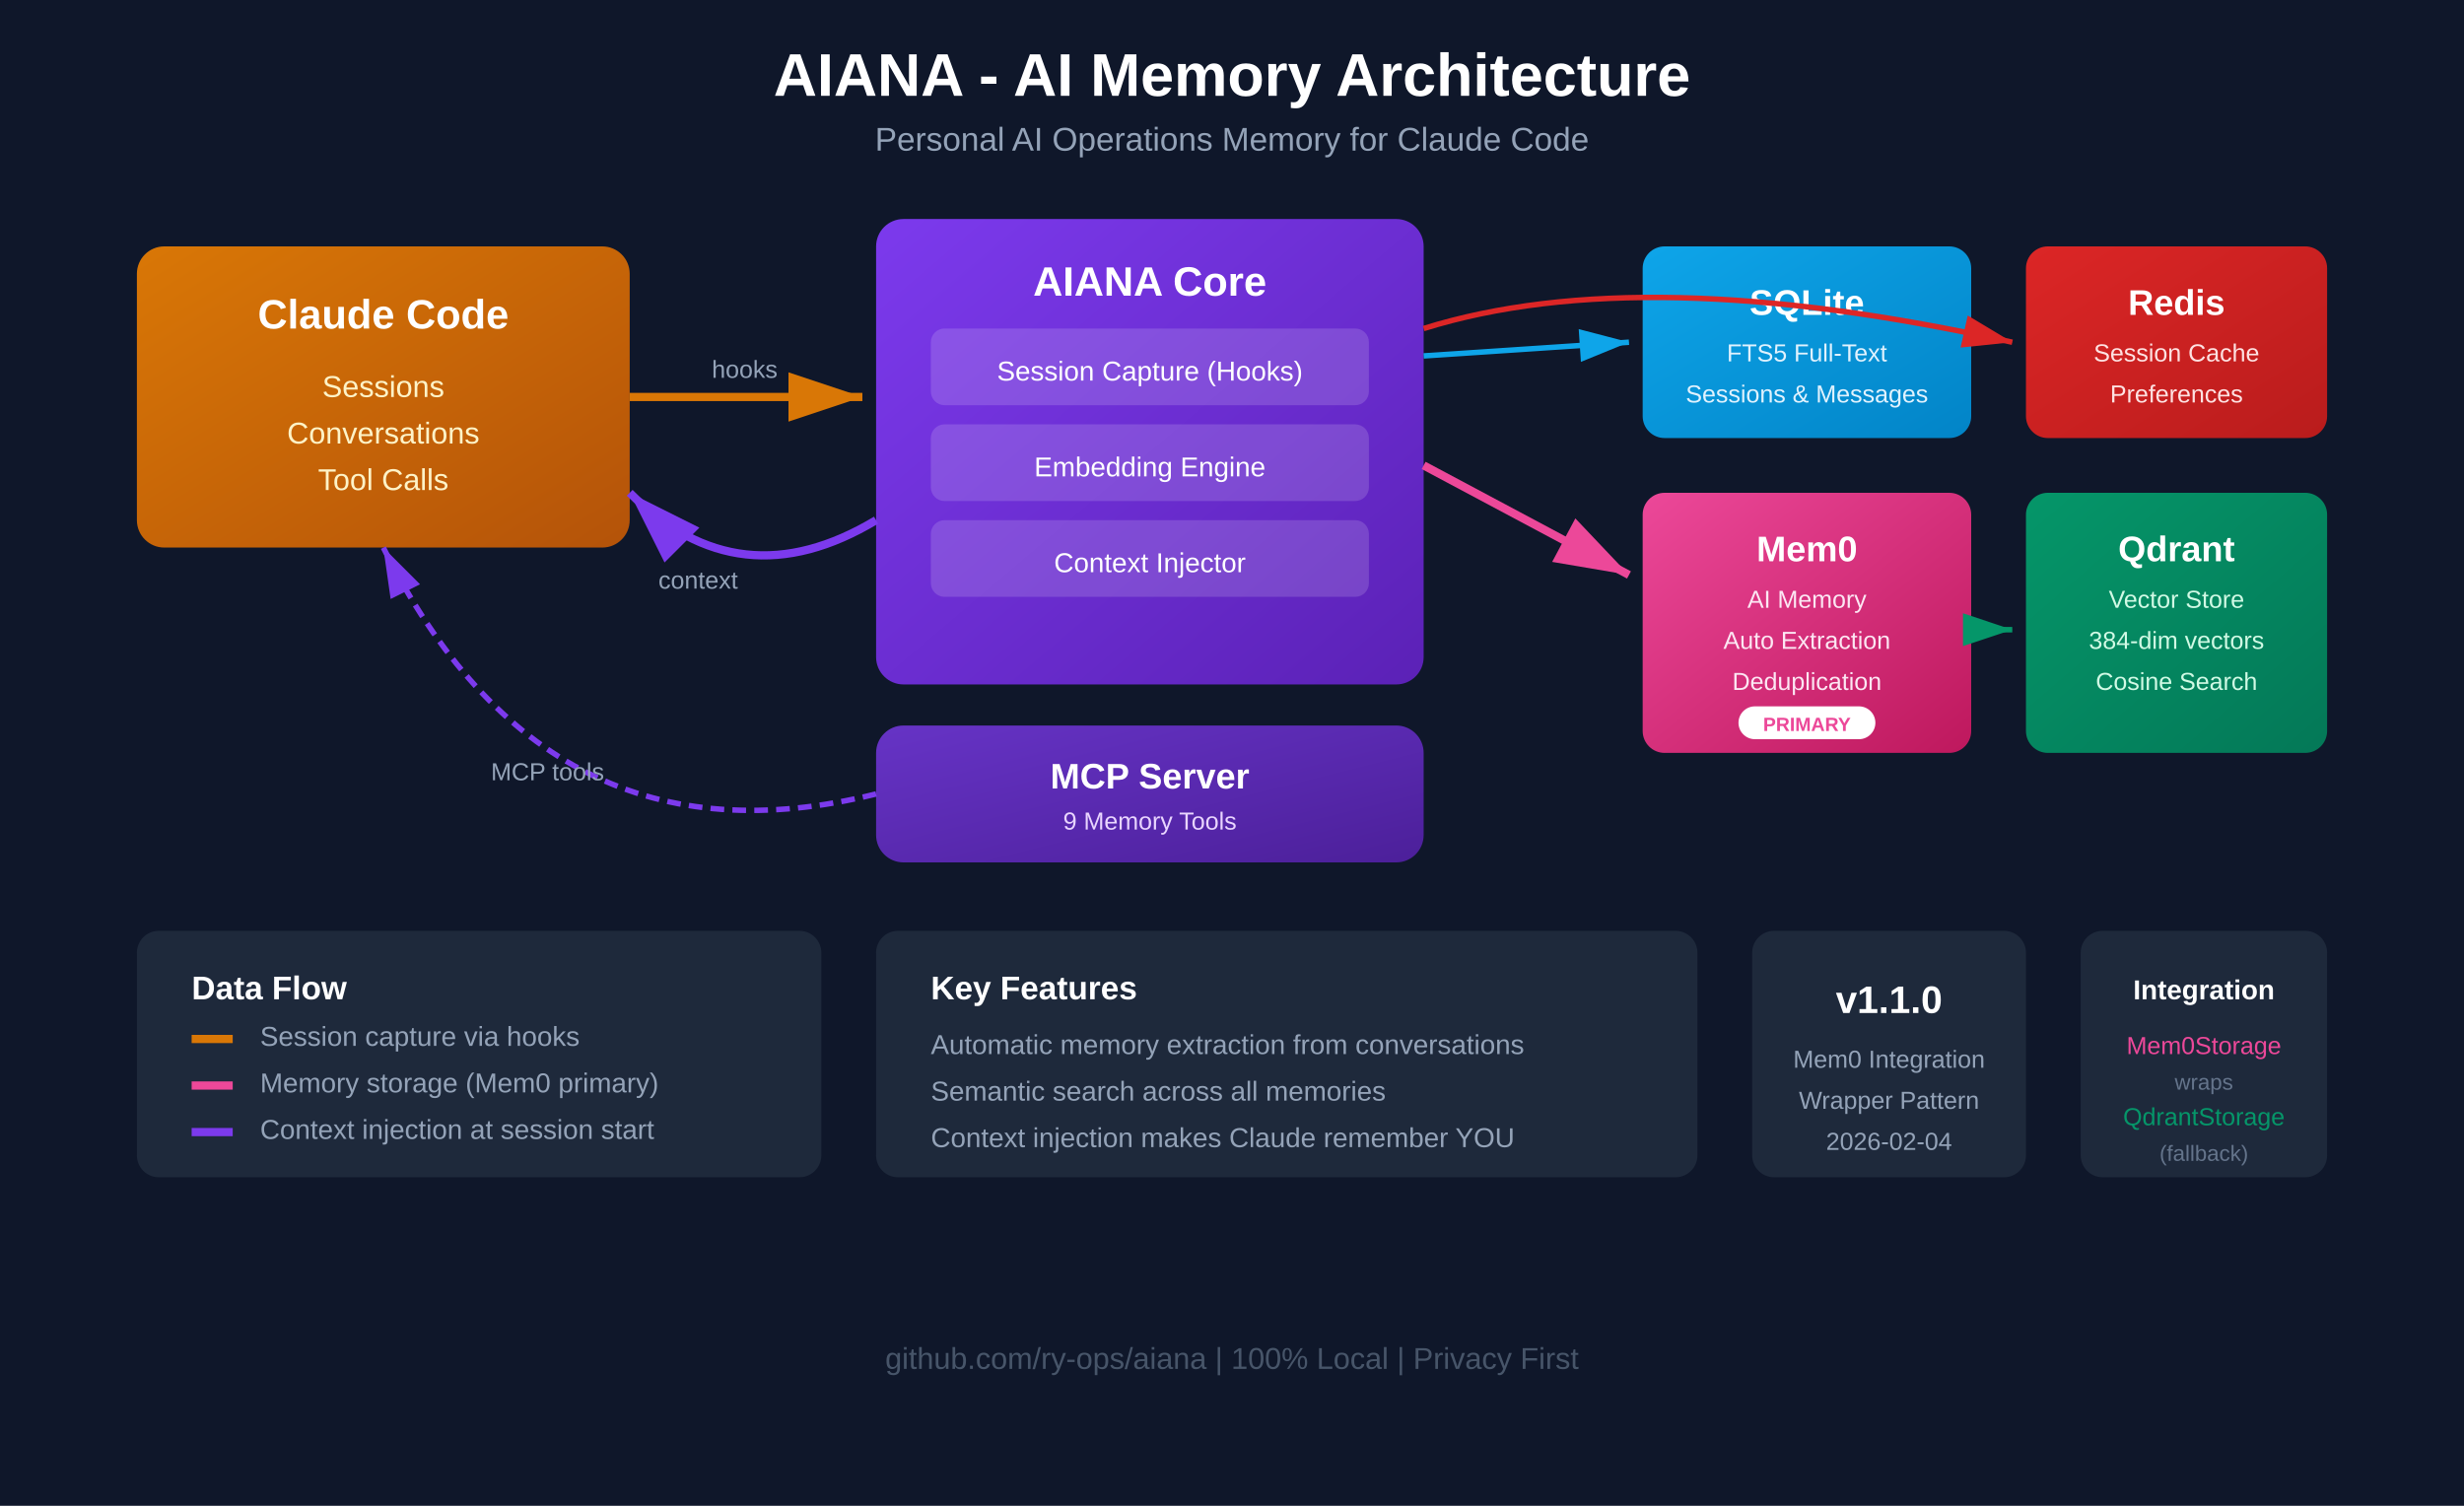
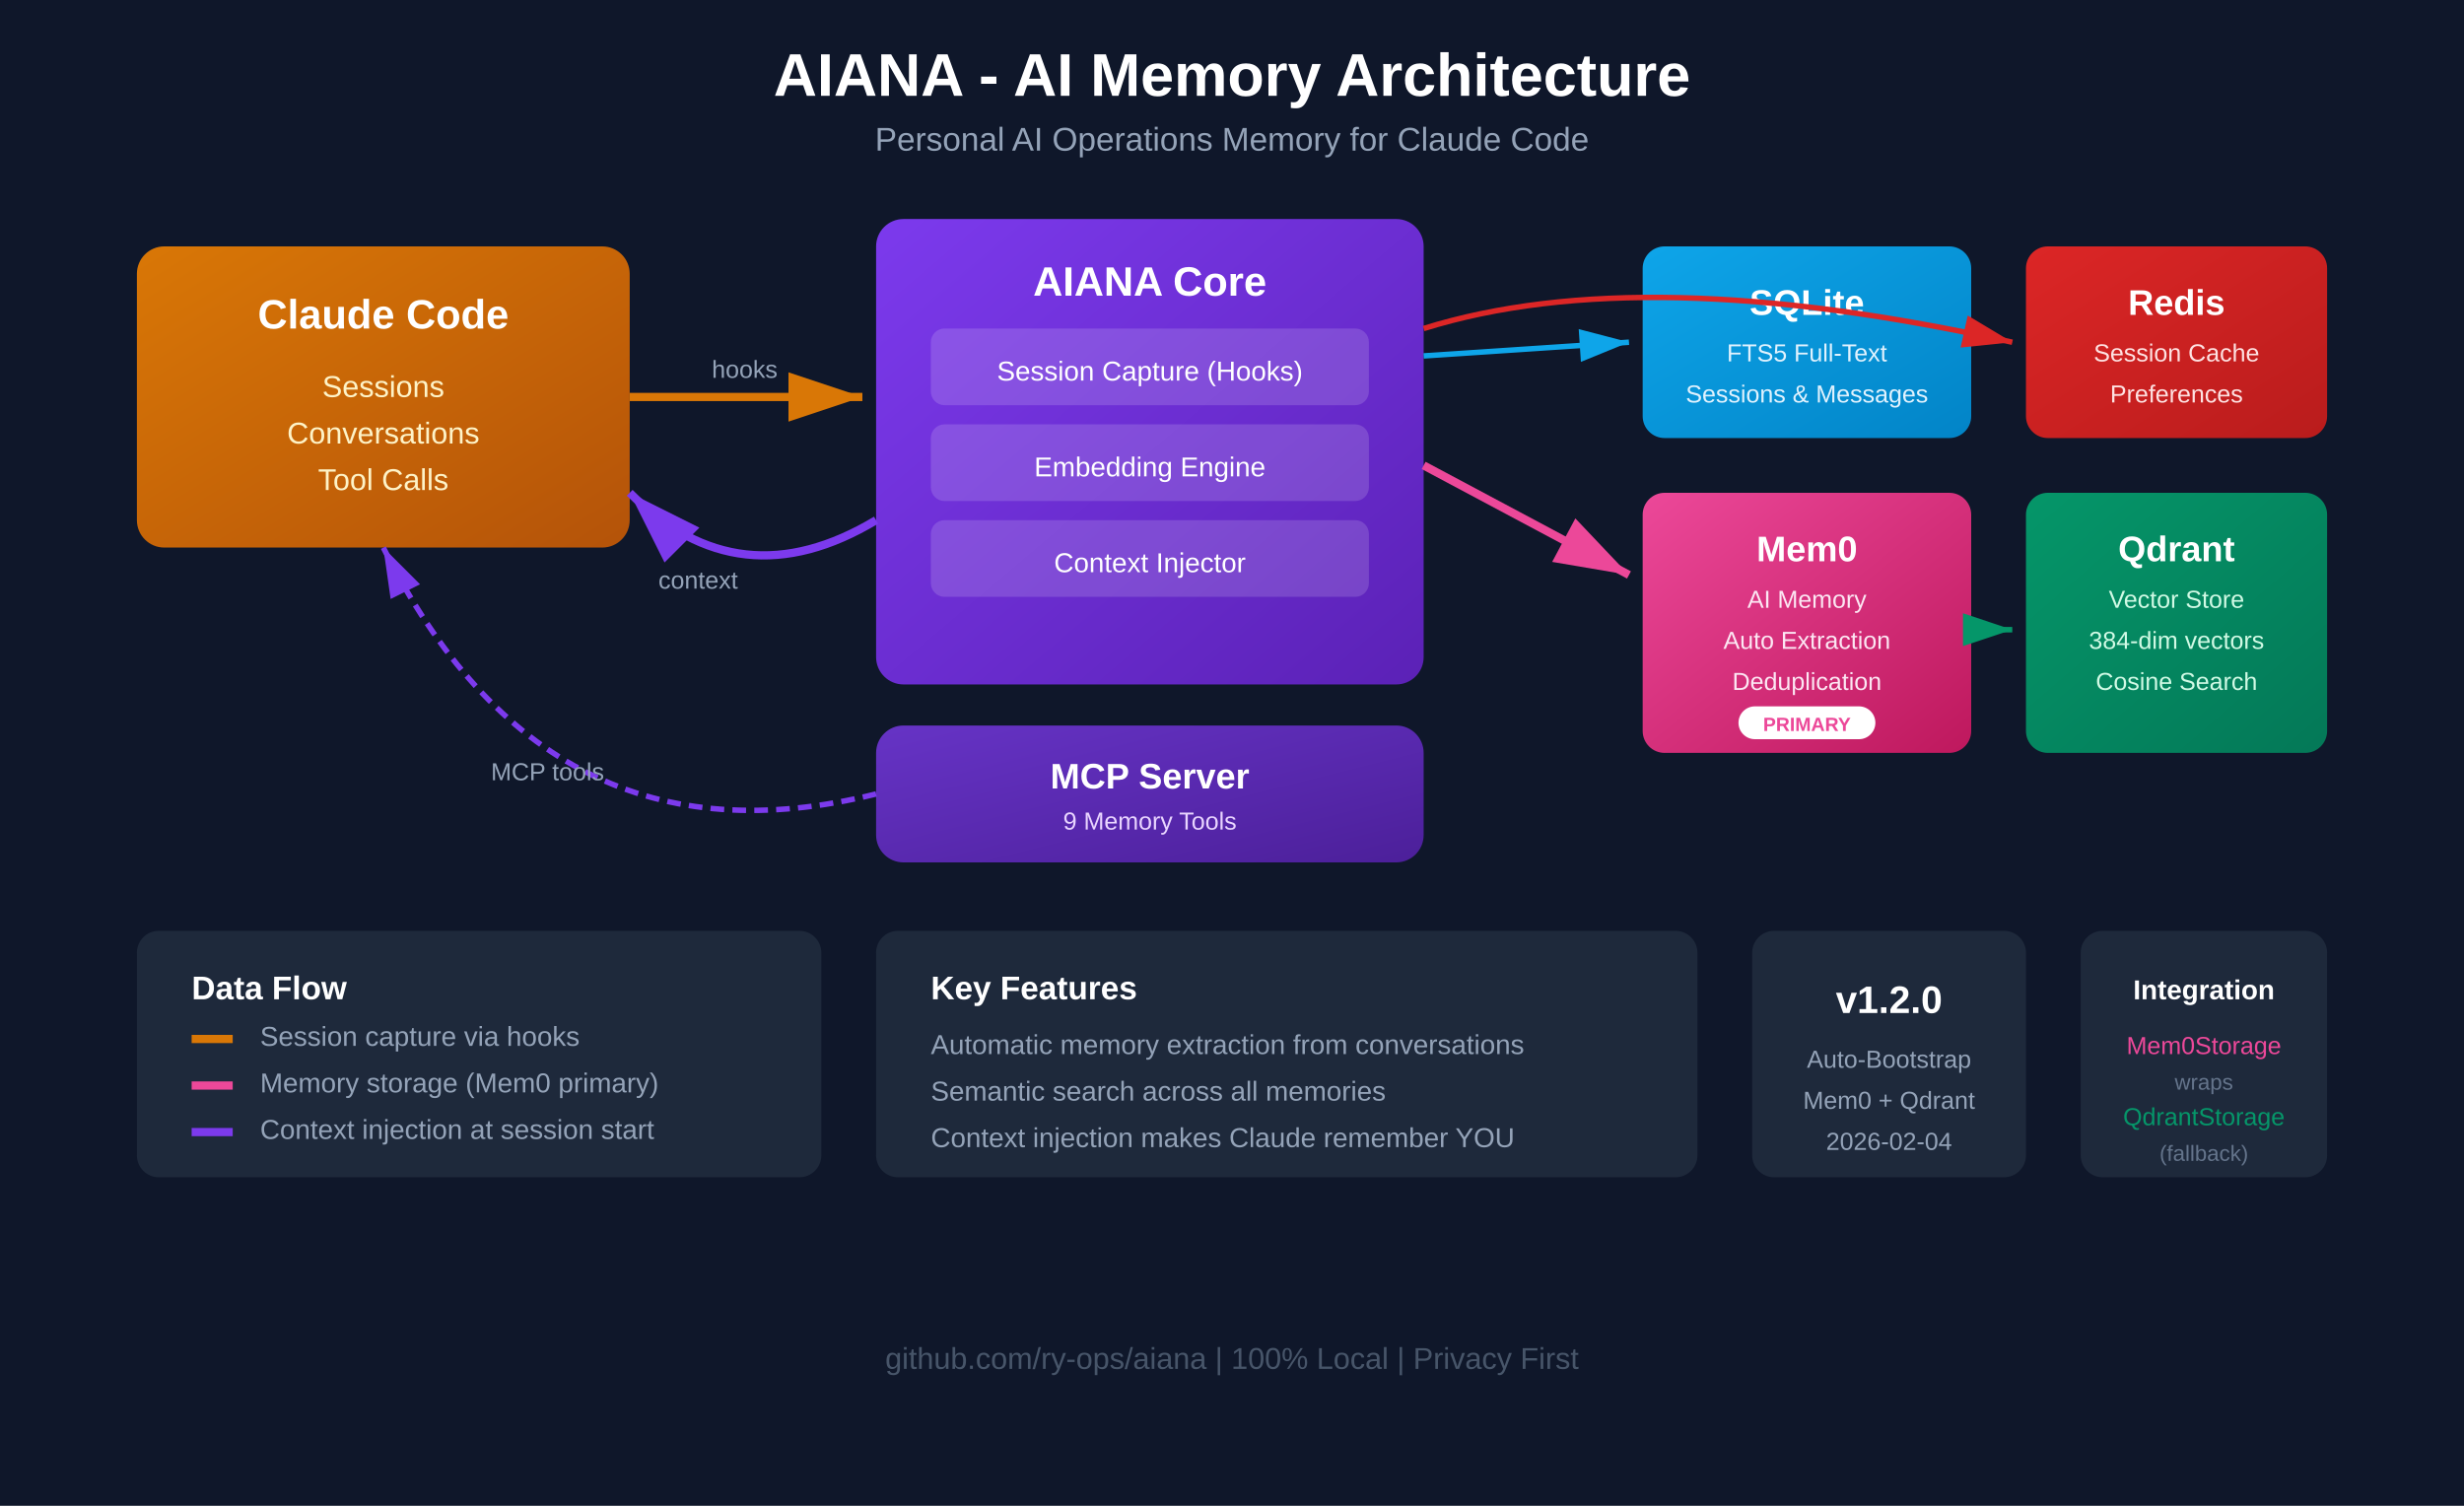
<svg xmlns="http://www.w3.org/2000/svg" viewBox="0 0 900 550">
  <defs>
    <linearGradient id="claudeGrad" x1="0%" y1="0%" x2="100%" y2="100%">
      <stop offset="0%" stop-color="#D97706" />
      <stop offset="100%" stop-color="#B45309" />
    </linearGradient>
    <linearGradient id="aianaGrad" x1="0%" y1="0%" x2="100%" y2="100%">
      <stop offset="0%" stop-color="#7C3AED" />
      <stop offset="100%" stop-color="#5B21B6" />
    </linearGradient>
    <linearGradient id="mem0Grad" x1="0%" y1="0%" x2="100%" y2="100%">
      <stop offset="0%" stop-color="#EC4899" />
      <stop offset="100%" stop-color="#BE185D" />
    </linearGradient>
    <linearGradient id="qdrantGrad" x1="0%" y1="0%" x2="100%" y2="100%">
      <stop offset="0%" stop-color="#059669" />
      <stop offset="100%" stop-color="#047857" />
    </linearGradient>
    <linearGradient id="redisGrad" x1="0%" y1="0%" x2="100%" y2="100%">
      <stop offset="0%" stop-color="#DC2626" />
      <stop offset="100%" stop-color="#B91C1C" />
    </linearGradient>
    <linearGradient id="sqliteGrad" x1="0%" y1="0%" x2="100%" y2="100%">
      <stop offset="0%" stop-color="#0EA5E9" />
      <stop offset="100%" stop-color="#0284C7" />
    </linearGradient>
    <marker id="arrowOrange" markerWidth="10" markerHeight="10" refX="9" refY="3" orient="auto" markerUnits="strokeWidth">
      <path d="M0,0 L0,6 L9,3 z" fill="#D97706" />
    </marker>
    <marker id="arrowPurple" markerWidth="10" markerHeight="10" refX="9" refY="3" orient="auto" markerUnits="strokeWidth">
      <path d="M0,0 L0,6 L9,3 z" fill="#7C3AED" />
    </marker>
    <marker id="arrowPink" markerWidth="10" markerHeight="10" refX="9" refY="3" orient="auto" markerUnits="strokeWidth">
      <path d="M0,0 L0,6 L9,3 z" fill="#EC4899" />
    </marker>
    <marker id="arrowBlue" markerWidth="10" markerHeight="10" refX="9" refY="3" orient="auto" markerUnits="strokeWidth">
      <path d="M0,0 L0,6 L9,3 z" fill="#0EA5E9" />
    </marker>
    <marker id="arrowRed" markerWidth="10" markerHeight="10" refX="9" refY="3" orient="auto" markerUnits="strokeWidth">
      <path d="M0,0 L0,6 L9,3 z" fill="#DC2626" />
    </marker>
    <marker id="arrowGreen" markerWidth="10" markerHeight="10" refX="9" refY="3" orient="auto" markerUnits="strokeWidth">
      <path d="M0,0 L0,6 L9,3 z" fill="#059669" />
    </marker>
  </defs>
  <rect width="900" height="550" fill="#0f172a" />
  <text x="450" y="35" text-anchor="middle" fill="#ffffff" font-family="Arial, sans-serif" font-size="22" font-weight="bold">AIANA - AI Memory Architecture</text>
  <text x="450" y="55" text-anchor="middle" fill="#94a3b8" font-family="Arial, sans-serif" font-size="12">Personal AI Operations Memory for Claude Code</text>
  <rect x="50" y="90" width="180" height="110" rx="10" fill="url(#claudeGrad)" />
  <text x="140" y="120" text-anchor="middle" fill="#ffffff" font-family="Arial, sans-serif" font-size="15" font-weight="bold">Claude Code</text>
  <text x="140" y="145" text-anchor="middle" fill="#fef3c7" font-family="Arial, sans-serif" font-size="11">Sessions</text>
  <text x="140" y="162" text-anchor="middle" fill="#fef3c7" font-family="Arial, sans-serif" font-size="11">Conversations</text>
  <text x="140" y="179" text-anchor="middle" fill="#fef3c7" font-family="Arial, sans-serif" font-size="11">Tool Calls</text>
  <rect x="320" y="80" width="200" height="170" rx="10" fill="url(#aianaGrad)" />
  <text x="420" y="108" text-anchor="middle" fill="#ffffff" font-family="Arial, sans-serif" font-size="15" font-weight="bold">AIANA Core</text>
  <rect x="340" y="120" width="160" height="28" rx="5" fill="#ffffff" fill-opacity="0.15" />
  <text x="420" y="139" text-anchor="middle" fill="#ffffff" font-family="Arial, sans-serif" font-size="10">Session Capture (Hooks)</text>
  <rect x="340" y="155" width="160" height="28" rx="5" fill="#ffffff" fill-opacity="0.15" />
  <text x="420" y="174" text-anchor="middle" fill="#ffffff" font-family="Arial, sans-serif" font-size="10">Embedding Engine</text>
  <rect x="340" y="190" width="160" height="28" rx="5" fill="#ffffff" fill-opacity="0.15" />
  <text x="420" y="209" text-anchor="middle" fill="#ffffff" font-family="Arial, sans-serif" font-size="10">Context Injector</text>
  <rect x="320" y="265" width="200" height="50" rx="10" fill="url(#aianaGrad)" fill-opacity="0.8" />
  <text x="420" y="288" text-anchor="middle" fill="#ffffff" font-family="Arial, sans-serif" font-size="13" font-weight="bold">MCP Server</text>
  <text x="420" y="303" text-anchor="middle" fill="#e9d5ff" font-family="Arial, sans-serif" font-size="9">9 Memory Tools</text>
  <rect x="600" y="90" width="120" height="70" rx="8" fill="url(#sqliteGrad)" />
  <text x="660" y="115" text-anchor="middle" fill="#ffffff" font-family="Arial, sans-serif" font-size="13" font-weight="bold">SQLite</text>
  <text x="660" y="132" text-anchor="middle" fill="#e0f2fe" font-family="Arial, sans-serif" font-size="9">FTS5 Full-Text</text>
  <text x="660" y="147" text-anchor="middle" fill="#e0f2fe" font-family="Arial, sans-serif" font-size="9">Sessions &amp; Messages</text>
  <rect x="740" y="90" width="110" height="70" rx="8" fill="url(#redisGrad)" />
  <text x="795" y="115" text-anchor="middle" fill="#ffffff" font-family="Arial, sans-serif" font-size="13" font-weight="bold">Redis</text>
  <text x="795" y="132" text-anchor="middle" fill="#fee2e2" font-family="Arial, sans-serif" font-size="9">Session Cache</text>
  <text x="795" y="147" text-anchor="middle" fill="#fee2e2" font-family="Arial, sans-serif" font-size="9">Preferences</text>
  <rect x="600" y="180" width="120" height="95" rx="8" fill="url(#mem0Grad)" />
  <text x="660" y="205" text-anchor="middle" fill="#ffffff" font-family="Arial, sans-serif" font-size="13" font-weight="bold">Mem0</text>
  <text x="660" y="222" text-anchor="middle" fill="#fce7f3" font-family="Arial, sans-serif" font-size="9">AI Memory</text>
  <text x="660" y="237" text-anchor="middle" fill="#fce7f3" font-family="Arial, sans-serif" font-size="9">Auto Extraction</text>
  <text x="660" y="252" text-anchor="middle" fill="#fce7f3" font-family="Arial, sans-serif" font-size="9">Deduplication</text>
  <rect x="635" y="258" width="50" height="12" rx="6" fill="#ffffff" />
  <text x="660" y="267" text-anchor="middle" fill="#EC4899" font-family="Arial, sans-serif" font-size="7" font-weight="bold">PRIMARY</text>
  <rect x="740" y="180" width="110" height="95" rx="8" fill="url(#qdrantGrad)" />
  <text x="795" y="205" text-anchor="middle" fill="#ffffff" font-family="Arial, sans-serif" font-size="13" font-weight="bold">Qdrant</text>
  <text x="795" y="222" text-anchor="middle" fill="#d1fae5" font-family="Arial, sans-serif" font-size="9">Vector Store</text>
  <text x="795" y="237" text-anchor="middle" fill="#d1fae5" font-family="Arial, sans-serif" font-size="9">384-dim vectors</text>
  <text x="795" y="252" text-anchor="middle" fill="#d1fae5" font-family="Arial, sans-serif" font-size="9">Cosine Search</text>
  <path d="M230,145 L315,145" stroke="#D97706" stroke-width="3" fill="none" marker-end="url(#arrowOrange)" />
  <text x="272" y="138" text-anchor="middle" fill="#94a3b8" font-family="Arial, sans-serif" font-size="9">hooks</text>
  <path d="M320,190 Q270,220 230,180" stroke="#7C3AED" stroke-width="3" fill="none" marker-end="url(#arrowPurple)" />
  <text x="255" y="215" text-anchor="middle" fill="#94a3b8" font-family="Arial, sans-serif" font-size="9">context</text>
  <path d="M520,130 L595,125" stroke="#0EA5E9" stroke-width="2" fill="none" marker-end="url(#arrowBlue)" />
  <path d="M520,120 Q600,95 735,125" stroke="#DC2626" stroke-width="2" fill="none" marker-end="url(#arrowRed)" />
  <path d="M520,170 L595,210" stroke="#EC4899" stroke-width="3" fill="none" marker-end="url(#arrowPink)" />
  <path d="M720,230 L735,230" stroke="#059669" stroke-width="2" fill="none" marker-end="url(#arrowGreen)" />
  <path d="M320,290 Q200,320 140,200" stroke="#7C3AED" stroke-width="2" fill="none" stroke-dasharray="5,3" marker-end="url(#arrowPurple)" />
  <text x="200" y="285" text-anchor="middle" fill="#94a3b8" font-family="Arial, sans-serif" font-size="9">MCP tools</text>
  <rect x="50" y="340" width="250" height="90" rx="8" fill="#1e293b" />
  <text x="70" y="365" fill="#ffffff" font-family="Arial, sans-serif" font-size="12" font-weight="bold">Data Flow</text>
  <rect x="70" y="378" width="15" height="3" fill="#D97706" />
  <text x="95" y="382" fill="#94a3b8" font-family="Arial, sans-serif" font-size="10">Session capture via hooks</text>
  <rect x="70" y="395" width="15" height="3" fill="#EC4899" />
  <text x="95" y="399" fill="#94a3b8" font-family="Arial, sans-serif" font-size="10">Memory storage (Mem0 primary)</text>
  <rect x="70" y="412" width="15" height="3" fill="#7C3AED" />
  <text x="95" y="416" fill="#94a3b8" font-family="Arial, sans-serif" font-size="10">Context injection at session start</text>
  <rect x="320" y="340" width="300" height="90" rx="8" fill="#1e293b" />
  <text x="340" y="365" fill="#ffffff" font-family="Arial, sans-serif" font-size="12" font-weight="bold">Key Features</text>
  <text x="340" y="385" fill="#94a3b8" font-family="Arial, sans-serif" font-size="10">Automatic memory extraction from conversations</text>
  <text x="340" y="402" fill="#94a3b8" font-family="Arial, sans-serif" font-size="10">Semantic search across all memories</text>
  <text x="340" y="419" fill="#94a3b8" font-family="Arial, sans-serif" font-size="10">Context injection makes Claude remember YOU</text>
  <rect x="640" y="340" width="100" height="90" rx="8" fill="#1e293b" />
-   <text x="690" y="370" text-anchor="middle" fill="#ffffff" font-family="Arial, sans-serif" font-size="14" font-weight="bold">v1.1.0</text>
-   <text x="690" y="390" text-anchor="middle" fill="#94a3b8" font-family="Arial, sans-serif" font-size="9">Mem0 Integration</text>
-   <text x="690" y="405" text-anchor="middle" fill="#94a3b8" font-family="Arial, sans-serif" font-size="9">Wrapper Pattern</text>
+   <text x="690" y="370" text-anchor="middle" fill="#ffffff" font-family="Arial, sans-serif" font-size="14" font-weight="bold">v1.2.0</text>
+   <text x="690" y="390" text-anchor="middle" fill="#94a3b8" font-family="Arial, sans-serif" font-size="9">Auto-Bootstrap</text>
+   <text x="690" y="405" text-anchor="middle" fill="#94a3b8" font-family="Arial, sans-serif" font-size="9">Mem0 + Qdrant</text>
  <text x="690" y="420" text-anchor="middle" fill="#94a3b8" font-family="Arial, sans-serif" font-size="9">2026-02-04</text>
  <rect x="760" y="340" width="90" height="90" rx="8" fill="#1e293b" />
  <text x="805" y="365" text-anchor="middle" fill="#ffffff" font-family="Arial, sans-serif" font-size="10" font-weight="bold">Integration</text>
  <text x="805" y="385" text-anchor="middle" fill="#EC4899" font-family="Arial, sans-serif" font-size="9">Mem0Storage</text>
  <text x="805" y="398" text-anchor="middle" fill="#64748b" font-family="Arial, sans-serif" font-size="8">wraps</text>
  <text x="805" y="411" text-anchor="middle" fill="#059669" font-family="Arial, sans-serif" font-size="9">QdrantStorage</text>
  <text x="805" y="424" text-anchor="middle" fill="#64748b" font-family="Arial, sans-serif" font-size="8">(fallback)</text>
  <text x="450" y="500" text-anchor="middle" fill="#475569" font-family="Arial, sans-serif" font-size="11">github.com/ry-ops/aiana | 100% Local | Privacy First</text>
</svg>
